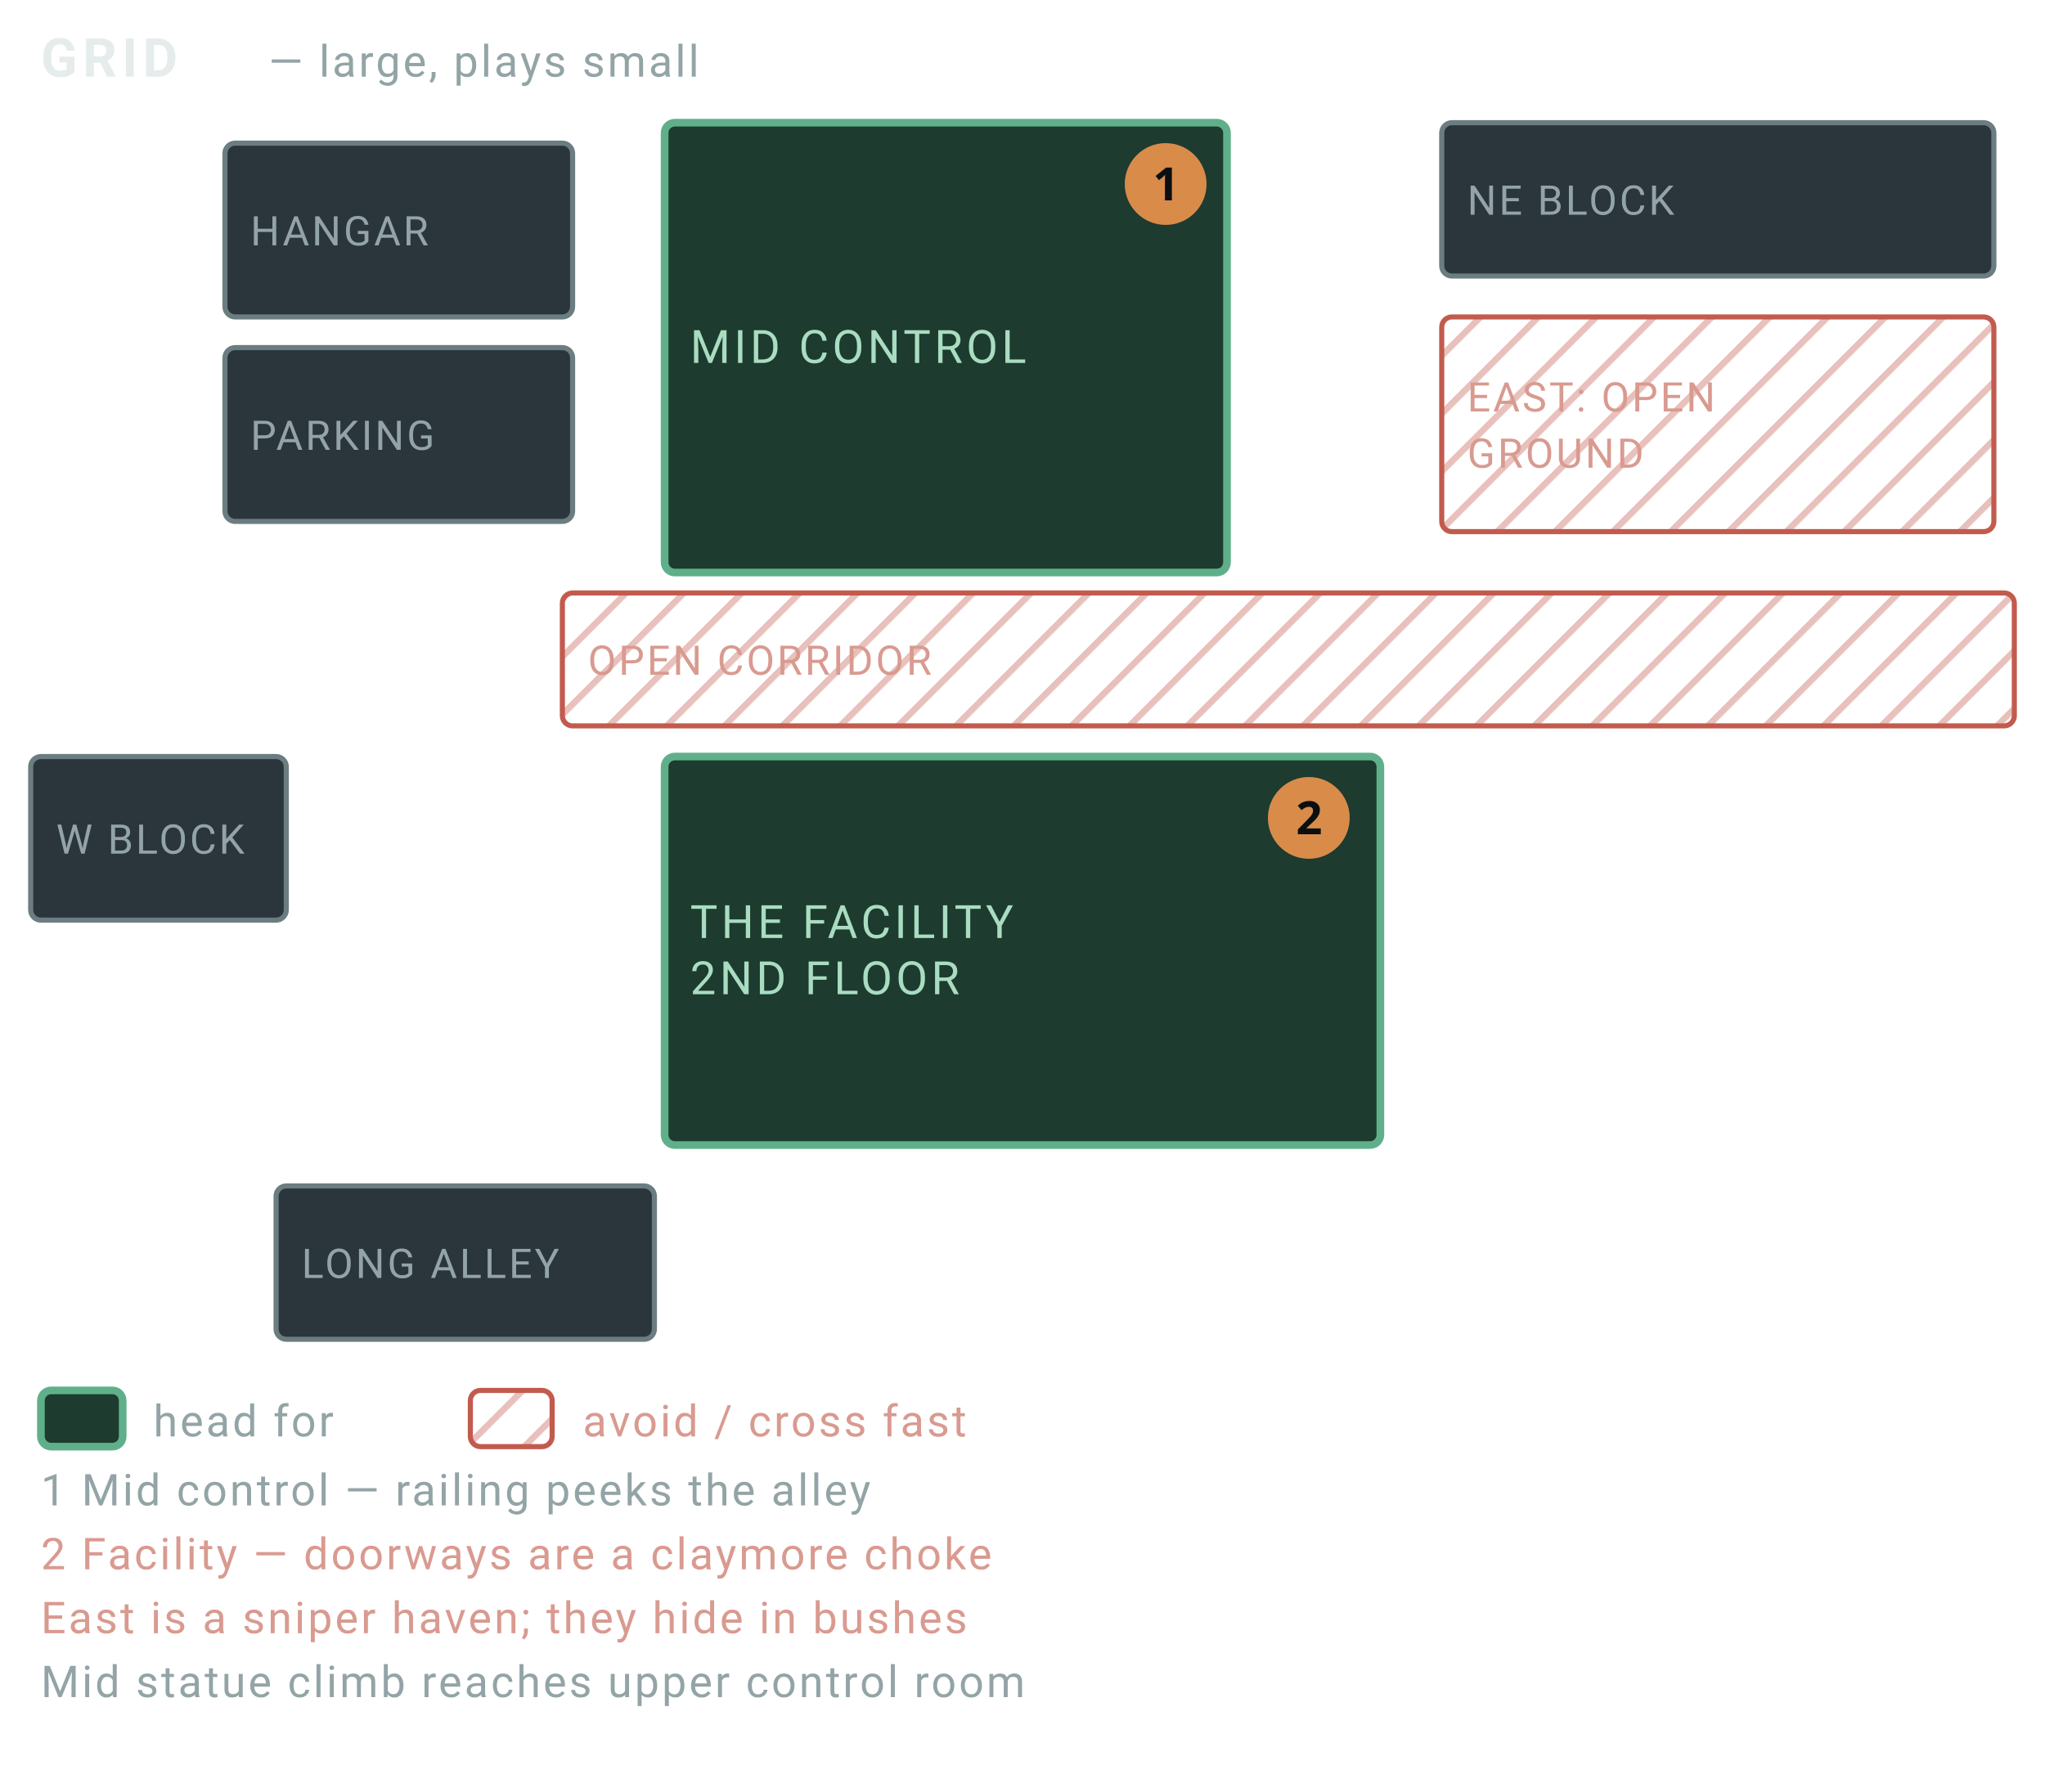
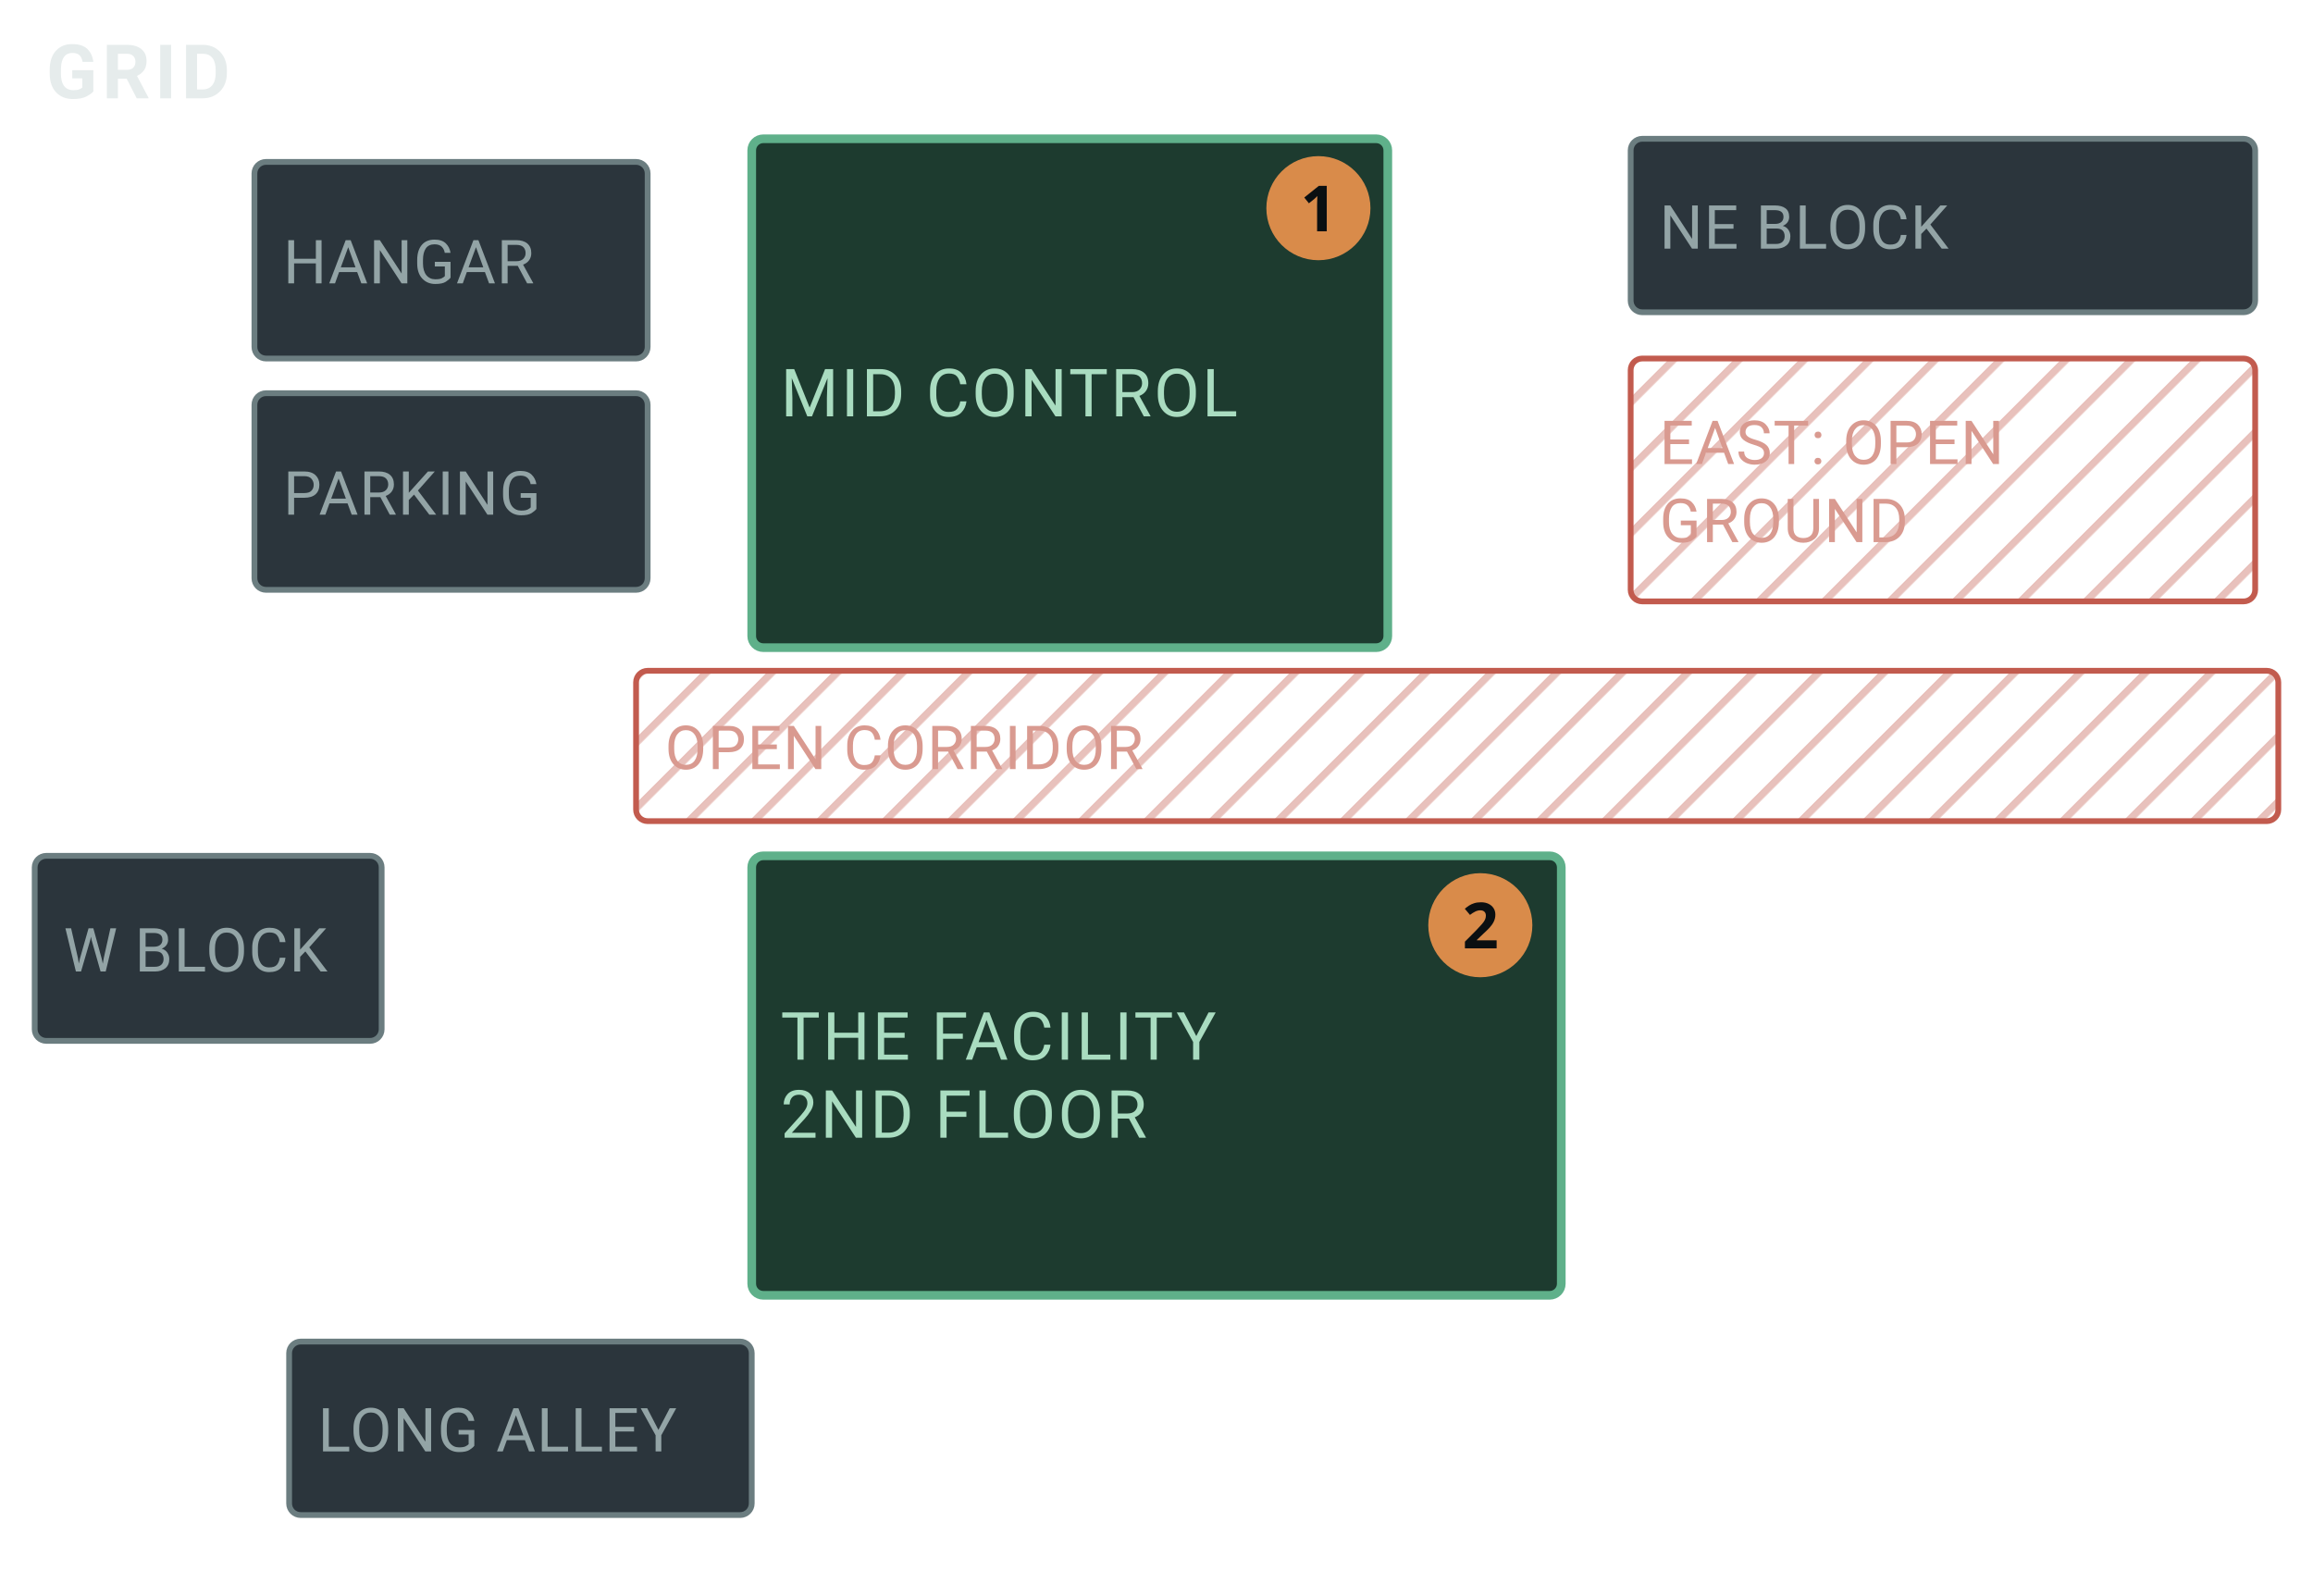
- <svg xmlns="http://www.w3.org/2000/svg" width="400" height="350.5" viewBox="0 0 400 350.5" role="img" aria-label="Grid tactical schematic, traced from the in-game minimap.">
+ <svg xmlns="http://www.w3.org/2000/svg" width="400" height="276" viewBox="0 0 400 276" role="img" aria-label="Grid tactical schematic, traced from the in-game minimap.">
  <defs>
    <pattern id="hz" width="8" height="8" patternTransform="rotate(45)" patternUnits="userSpaceOnUse">
      <line x1="0" y1="0" x2="0" y2="8" stroke="#c25b4e" stroke-width="2.5" opacity="0.38" />
    </pattern>
    <style>
.terr{fill:#1b2429;stroke:#55636e;stroke-width:1.4}
.b{fill:#39454c;stroke:#8fb0aa;stroke-width:1.1}
.s{fill:#2b353c;stroke:#6b7d80;stroke-width:1}
.sp{fill:#17313a;stroke:#8fb0aa;stroke-width:1.3}
.rock{fill:#333f45;stroke:#7d8f92;stroke-width:0.9}
.water{fill:#24343c;stroke:#8fb0aa;stroke-width:1}
.hot{fill:url(#hz);stroke:#c25b4e;stroke-width:1}
.lbl{fill:#e6ecec;font-family:ui-sans-serif,system-ui,'Segoe UI',Roboto,sans-serif;
-      font-size:9.0px;letter-spacing:0.7px}
+      font-size:11.5px;letter-spacing:0.4px}
.lbl2{fill:#93a4a6;font-family:ui-sans-serif,system-ui,'Segoe UI',Roboto,sans-serif;
-       font-size:8.0px;letter-spacing:0.5px}
+       font-size:10.5px;letter-spacing:0.2px}
.hotlbl{fill:#d99a90;font-family:ui-sans-serif,system-ui,'Segoe UI',Roboto,sans-serif;
-         font-size:8.0px;letter-spacing:0.5px}
+         font-size:10.5px;letter-spacing:0.2px}
.ttl{fill:#e6ecec;font-family:ui-sans-serif,system-ui,'Segoe UI',Roboto,sans-serif;
-      font-size:10.5px;letter-spacing:1.0px;font-weight:600}
- .key{fill:#93a4a6;font-family:ui-sans-serif,system-ui,'Segoe UI',Roboto,sans-serif;
-      font-size:8.6px;letter-spacing:0.5px}
- .keyhot{fill:#d99a90;font-family:ui-sans-serif,system-ui,'Segoe UI',Roboto,sans-serif;
-         font-size:8.6px;letter-spacing:0.5px}
+      font-size:13.0px;letter-spacing:0.8px;font-weight:600}
.pin{fill:#d98b4a}
- .pinn{fill:#0b0f11;font-family:ui-sans-serif,system-ui,sans-serif;font-size:9px;font-weight:700}
+ .pinn{fill:#0b0f11;font-family:ui-sans-serif,system-ui,sans-serif;font-size:11px;font-weight:700}
.link{stroke:#55636e;stroke-width:1.3;fill:none;stroke-dasharray:3 3}

.go{fill:#1d3b2f;stroke:#5fb08a;stroke-width:1.5}
.golbl{fill:#a9dcc0;font-family:ui-sans-serif,system-ui,'Segoe UI',Roboto,sans-serif;
-        font-size:9px;letter-spacing:0.7px}
+        font-size:11.5px;letter-spacing:0.4px}
</style>
  </defs>
-   <text class="ttl" x="8" y="15">GRID</text>
-   <text class="key" x="52.56" y="15">— large, plays small</text>
+   <text class="ttl" x="8" y="17">GRID</text>
  <rect class="hot" x="110" y="116" width="284" height="26" rx="2" />
-   <text class="hotlbl" x="115" y="132">OPEN CORRIDOR</text>
+   <text class="hotlbl" x="115" y="133">OPEN CORRIDOR</text>
  <rect class="go" x="130" y="24" width="110" height="88" rx="2" />
-   <text class="golbl" x="135" y="71">MID CONTROL</text>
+   <text class="golbl" x="135" y="72">MID CONTROL</text>
  <rect class="go" x="130" y="148" width="140" height="76" rx="2" />
-   <text class="golbl" x="135" y="183.5">THE FACILITY</text>
-   <text class="golbl" x="135" y="194.5">2ND FLOOR</text>
+   <text class="golbl" x="135" y="183.25">THE FACILITY</text>
+   <text class="golbl" x="135" y="196.75">2ND FLOOR</text>
  <rect class="s" x="44" y="28" width="68" height="34" rx="2" />
-   <text class="lbl2" x="49" y="48">HANGAR</text>
+   <text class="lbl2" x="49" y="49">HANGAR</text>
  <rect class="s" x="44" y="68" width="68" height="34" rx="2" />
-   <text class="lbl2" x="49" y="88">PARKING</text>
-   <rect class="s" x="6" y="148" width="50" height="32" rx="2" />
-   <text class="lbl2" x="11" y="167">W BLOCK</text>
-   <rect class="s" x="54" y="232" width="74" height="30" rx="2" />
-   <text class="lbl2" x="59" y="250">LONG ALLEY</text>
+   <text class="lbl2" x="49" y="89">PARKING</text>
+   <rect class="s" x="6" y="148" width="60" height="32" rx="2" />
+   <text class="lbl2" x="11" y="168">W BLOCK</text>
+   <rect class="s" x="50" y="232" width="80" height="30" rx="2" />
+   <text class="lbl2" x="55" y="251">LONG ALLEY</text>
  <rect class="s" x="282" y="24" width="108" height="30" rx="2" />
-   <text class="lbl2" x="287" y="42">NE BLOCK</text>
+   <text class="lbl2" x="287" y="43">NE BLOCK</text>
  <rect class="hot" x="282" y="62" width="108" height="42" rx="2" />
-   <text class="hotlbl" x="287" y="80.5">EAST: OPEN</text>
-   <text class="hotlbl" x="287" y="91.5">GROUND</text>
-   <circle class="pin" cx="228" cy="36" r="8" />
-   <text class="pinn" x="225.5" y="39.2">1</text>
-   <circle class="pin" cx="256" cy="160" r="8" />
-   <text class="pinn" x="253.5" y="163.2">2</text>
-   <rect class="go" x="8" y="272" width="16" height="11" rx="2" />
-   <text class="key" x="30" y="281">head for</text>
-   <rect class="hot" x="92" y="272" width="16" height="11" rx="2" />
-   <text class="keyhot" x="114" y="281">avoid / cross fast</text>
-   <text class="key" x="8" y="294.5">1  Mid control — railing peeks the alley</text>
-   <text class="keyhot" x="8" y="307">2  Facility — doorways are a claymore choke</text>
-   <text class="keyhot" x="8" y="319.5">East is a sniper haven; they hide in bushes</text>
-   <text class="key" x="8" y="332">Mid statue climb reaches upper control room</text>
+   <text class="hotlbl" x="287" y="80.25">EAST: OPEN</text>
+   <text class="hotlbl" x="287" y="93.75">GROUND</text>
+   <circle class="pin" cx="228" cy="36" r="9" />
+   <text class="pinn" x="224.9" y="40">1</text>
+   <circle class="pin" cx="256" cy="160" r="9" />
+   <text class="pinn" x="252.9" y="164">2</text>
</svg>
